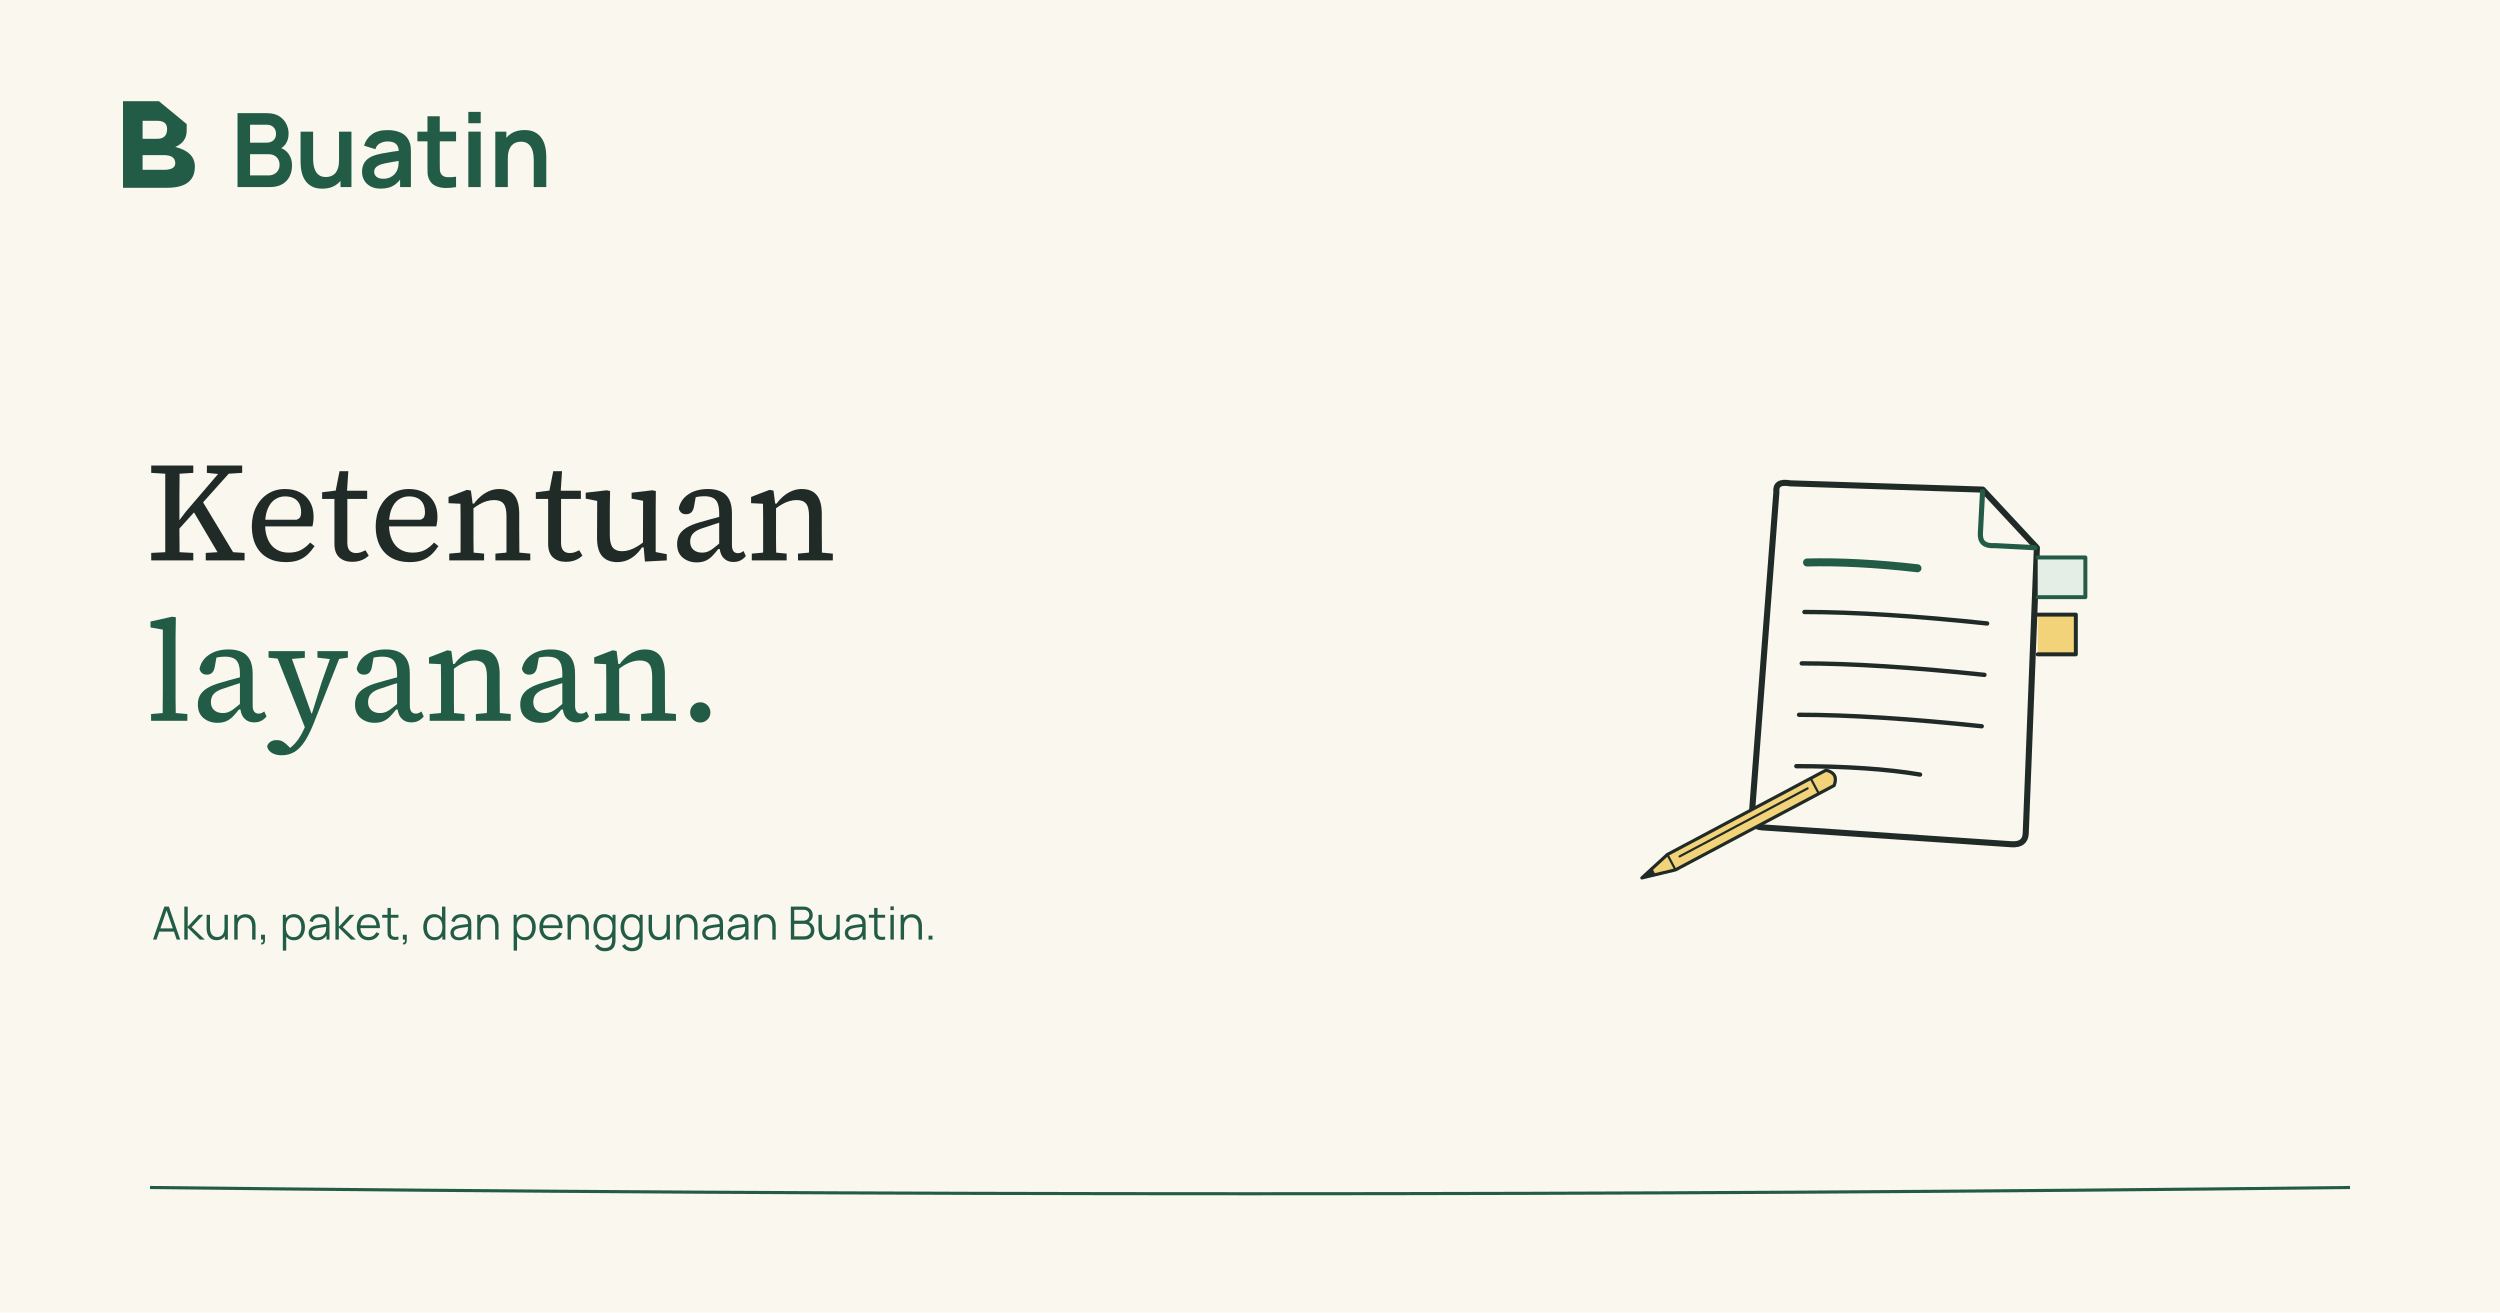
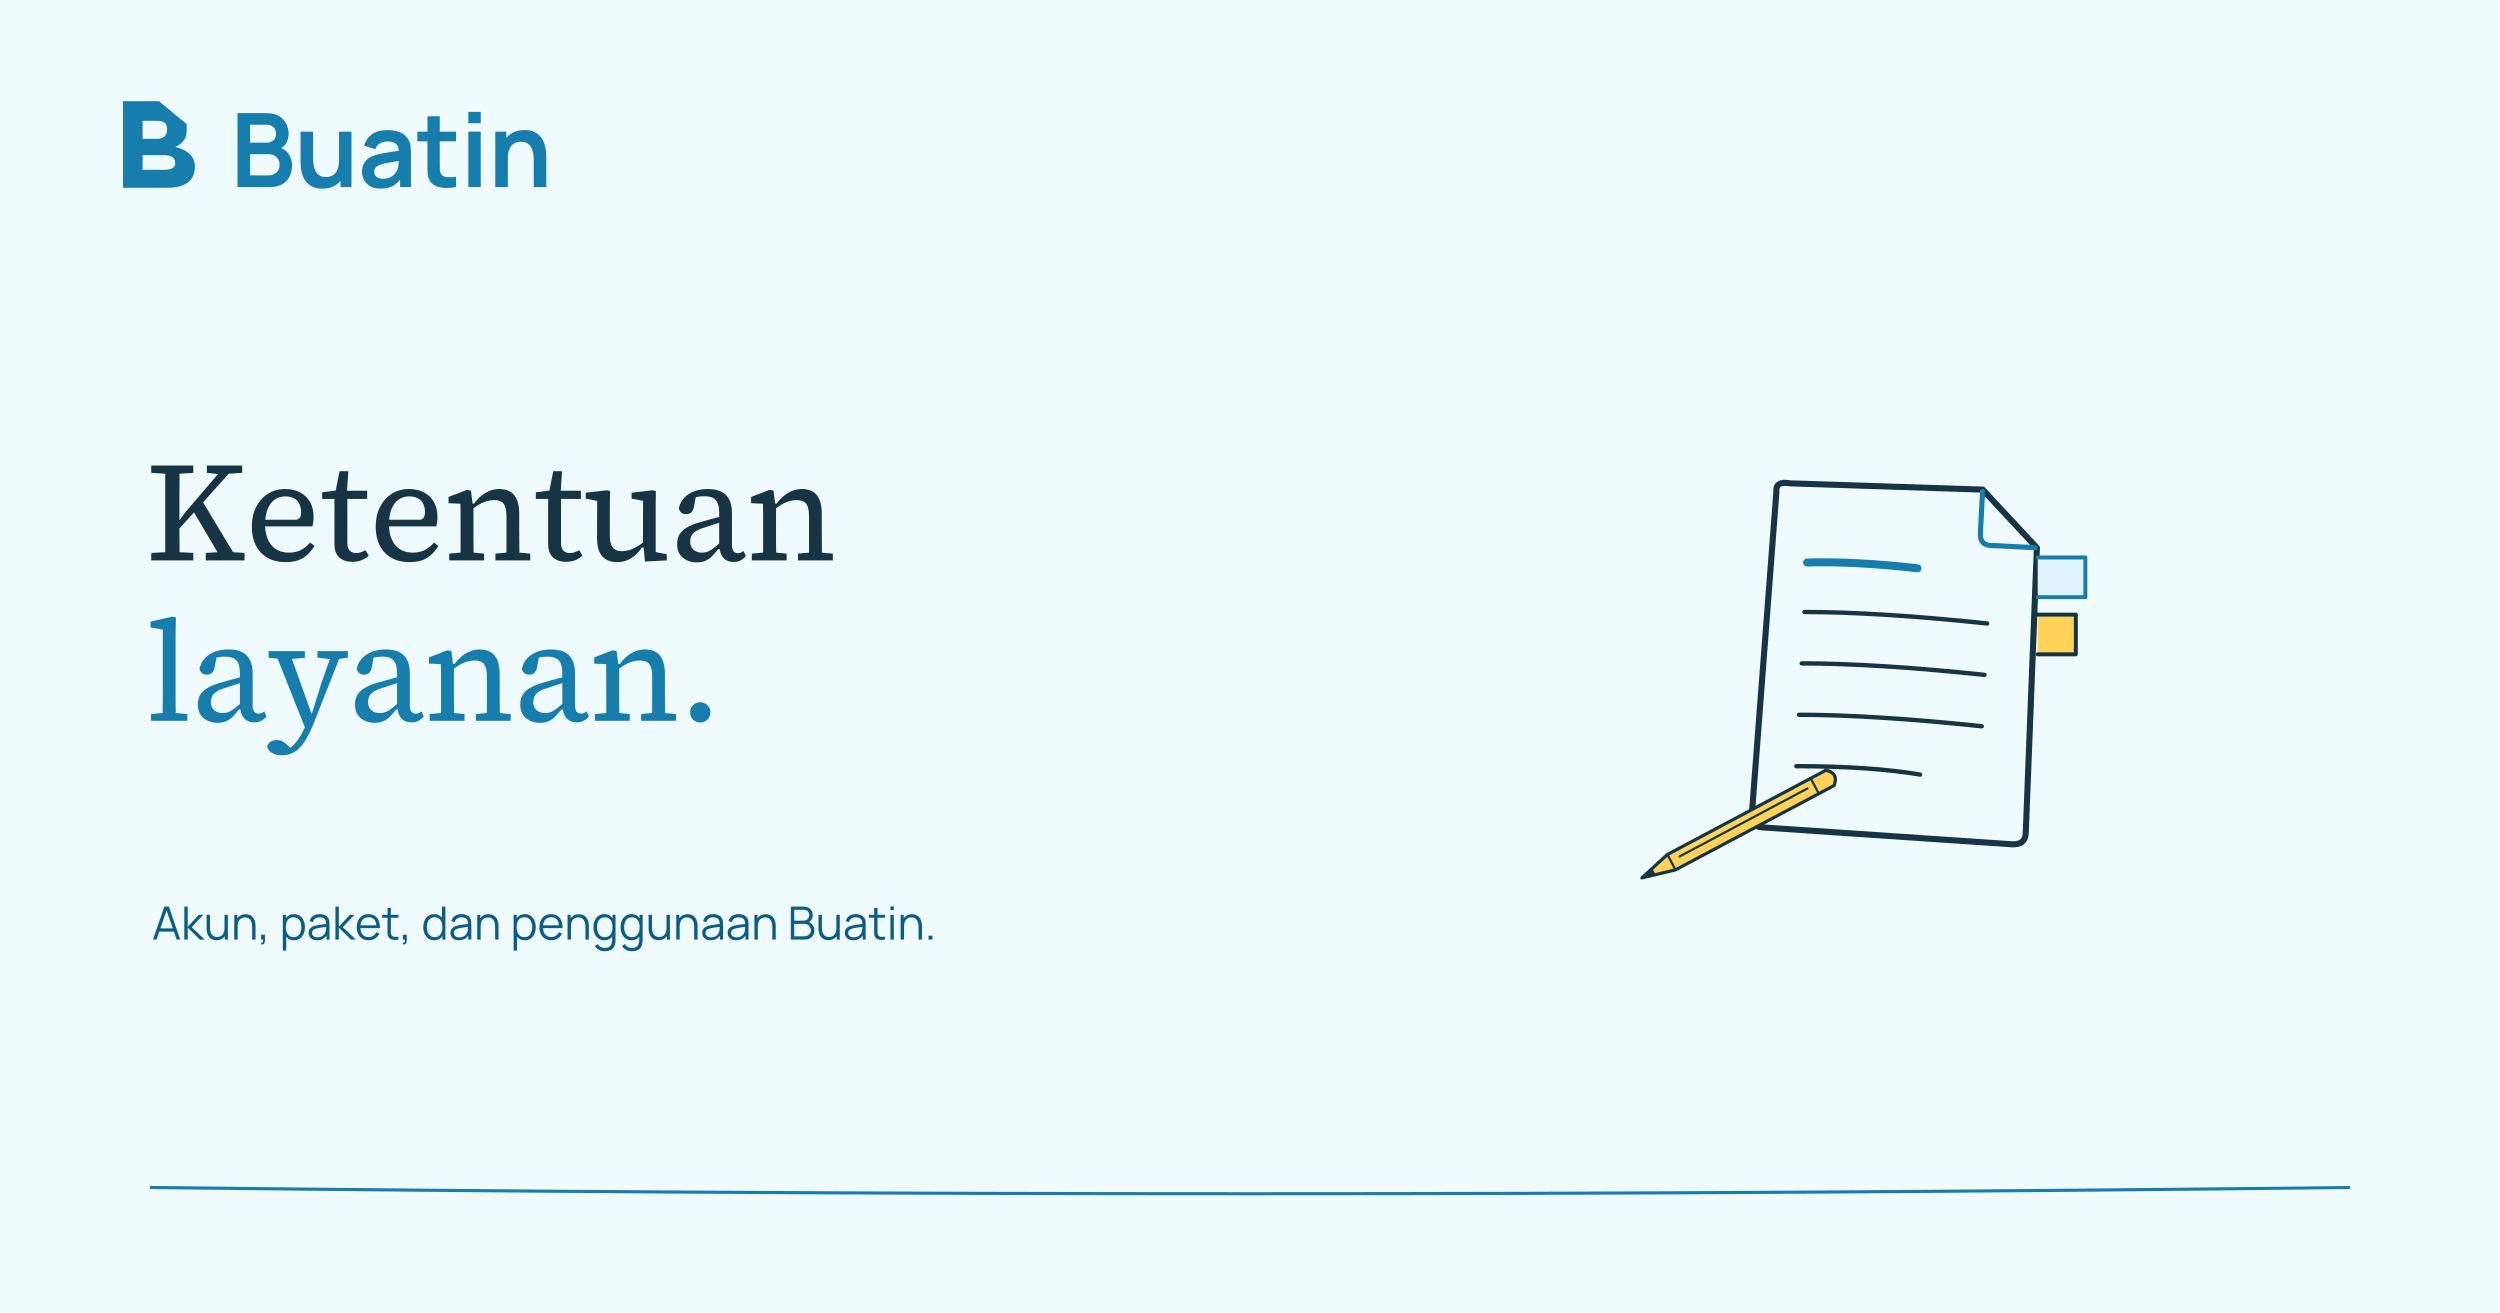
<svg xmlns="http://www.w3.org/2000/svg" width="1200" height="630" viewBox="0 0 1200 630" role="img" aria-labelledby="title">
-   <path fill="#faf7ef" d="M0 0H1200V630H0Z" />
+   <path fill="#f0fbff" d="M0 0H1200V630H0Z" />
  <g transform="translate(40 31) scale(0.56) rotate(0)">
    <g transform="translate(20 23) scale(1.4) rotate(0)">
-       <path d="M10 6H32L49 20V24Q49 31 42 34Q54 37 54 46Q54 59 37 59H10ZM22 18V29H31Q37 29 37 23Q37 18 31 18ZM22 39V48H35Q42 48 42 44Q42 39 35 39Z" fill="#235c46" fill-rule="evenodd" />
-     </g>
-     <g fill="#235c46">
+       <path d="M10 6H32L49 20V24Q49 31 42 34Q54 37 54 46Q54 59 37 59H10ZM22 18V29H31Q37 29 37 23Q37 18 31 18ZM22 39V48H35Q42 48 42 44Q42 39 35 39Z" fill="#167dad" fill-rule="evenodd" />
+     </g>
+     <g fill="#167dad">
      <g transform="translate(126 105) scale(0.044 -0.044)">
        <path d="M140 0L140 1440L711 1440Q857 1440 950.5 1381.5Q1044 1323 1089.5 1232Q1135 1141 1135 1044Q1135 925 1079 842Q1043 790 992 759Q1079 723 1132 651Q1202 553 1202 428Q1202 300 1153 204Q1104 108 1007.5 54Q911 0 769 0ZM384 227L739 227Q802 227 852 252.5Q902 278 930.5 324.5Q959 371 959 435Q959 493 934 539Q909 585 861 612.5Q813 640 746 640L384 640ZM384 865L708 865Q760 865 801 885Q842 905 866 944Q890 983 890 1040Q890 1115 842 1165Q794 1215 708 1215L384 1215Z" />
      </g>
      <g transform="translate(180.928 105) scale(0.044 -0.044)">
        <path d="M545 -31Q425 -31 347 9Q269 49 223 111Q177 173 155 243Q133 313 126.5 375.5Q120 438 120 477L120 1080L364 1080L364 560Q364 510 371 447.5Q378 385 403.5 327.5Q429 270 479.5 233Q530 196 616 196Q662 196 707 211Q752 226 788.5 262.5Q825 299 847 363Q869 427 869 525L869 1080L1111 1080L1111 0L898 0L898 120Q857 71 801 36Q697 -31 545 -31Z" />
      </g>
      <g transform="translate(235.372 105) scale(0.044 -0.044)">
        <path d="M442 -30Q325 -30 244 14.5Q163 59 121.5 133Q80 207 80 296Q80 374 106 436.5Q132 499 186 544.5Q240 590 326 619Q391 640 478.5 657Q566 674 669 689Q730 697 796 707Q789 792 747 836Q696 889 575 889Q502 889 434 855Q366 821 339 738L119 807Q159 944 271.5 1027Q384 1110 575 1110Q719 1110 828.5 1063Q938 1016 991 909Q1020 852 1026 792.5Q1032 733 1032 663L1032 0L821 0L821 145Q760 66 686 25Q588 -30 442 -30ZM490 162Q572 162 630 191Q688 220 722.5 262Q757 304 769 341Q788 387 791 447Q792 482 793 509Q730 499 680 491Q602 478 546 466.5Q490 455 447 441Q405 426 376 406Q347 386 331.5 360Q316 334 316 299Q316 259 336 228.5Q356 198 394.5 180Q433 162 490 162Z" />
      </g>
      <g transform="translate(285.46 105) scale(0.044 -0.044)">
        <path d="M773 0Q666 -20 563.5 -17.5Q461 -15 380 20.5Q299 56 257 133Q220 203 218 276Q216 349 216 441L216 891L20 891L20 1080L216 1080L216 1380L456 1380L456 1080L773 1080L773 891L456 891L456 455Q456 390 457.5 341Q459 292 478 261Q514 201 593 194Q672 187 773 202Z" />
      </g>
      <g transform="translate(322.964 105) scale(0.044 -0.044)">
        <path d="M160 1244L160 1465L401 1465L401 1244ZM160 0L160 1080L401 1080L401 0Z" />
      </g>
      <g transform="translate(347.048 105) scale(0.044 -0.044)">
        <path d="M887 0L887 520Q887 571 880 633Q873 695 847.5 752.5Q822 810 771.5 847Q721 884 635 884Q589 884 544 869Q499 854 462.5 817.5Q426 781 404 717.5Q382 654 382 555L382 0L138 0L138 1080L353 1080L353 960Q394 1009 450 1045Q554 1111 706 1111Q826 1111 904 1071Q982 1031 1028 969Q1074 907 1096 837Q1118 767 1124.5 704.5Q1131 642 1131 603L1131 0Z" />
      </g>
    </g>
  </g>
-   <g fill="#202b27">
+   <g fill="#173444">
    <g transform="translate(70 269) scale(0.068 -0.068)">
      <path d="M38 0L38 53L137 58Q137 81 137 104L137 567Q137 590 137 612L38 618L38 670L335 670L335 618L238 612Q238 590 238 568Q237 516 237 464L237 284L283 345L510 610L431 618L431 670L680 670L680 618L585 612L404 410L616 58L697 53L697 0L423 0L423 53L506 58L340 339L237 225L237 201Q237 154 238 103Q238 81 238 58L335 53L335 0Z" />
    </g>
    <g transform="translate(117.68 269) scale(0.068 -0.068)">
      <path d="M286 -12Q211 -12 157.5 18.5Q104 49 75.5 105.5Q47 162 47 239Q47 317 77 376.5Q107 436 160 470Q213 504 281 504Q342 504 387 480.5Q432 457 457.5 413Q483 369 483 308Q483 289 480.5 270.5Q478 252 475 240L141 240Q143 185 162 145Q182 101 219.5 78Q257 55 307 55Q360 55 395.5 74.5Q431 94 459 126L490 101Q468 68 441 42Q414 16 377 2Q340 -12 286 -12ZM142 287L362 287Q383 294 389 307Q395 320 395 337Q395 376 381.5 401.5Q368 427 342.5 439.5Q317 452 281 452Q243 452 211 431Q179 410 160 366Q146 333 142 287Z" />
    </g>
    <g transform="translate(153.324 269) scale(0.068 -0.068)">
      <path d="M231 -10Q175 -10 140.5 21Q106 52 106 117L106 434L19 434L19 481L115 493L142 630L204 630L195 492L337 492L337 434L197 434L197 126Q197 86 213.5 69Q230 52 259 52Q278 52 294 58Q310 64 325 72L348 34Q337 23 320 12.5Q303 2 280.5 -4Q258 -10 231 -10Z" />
    </g>
    <g transform="translate(177.136 269) scale(0.068 -0.068)">
      <path d="M286 -12Q211 -12 157.5 18.5Q104 49 75.5 105.5Q47 162 47 239Q47 317 77 376.5Q107 436 160 470Q213 504 281 504Q342 504 387 480.5Q432 457 457.5 413Q483 369 483 308Q483 289 480.5 270.5Q478 252 475 240L141 240Q143 185 162 145Q182 101 219.5 78Q257 55 307 55Q360 55 395.5 74.5Q431 94 459 126L490 101Q468 68 441 42Q414 16 377 2Q340 -12 286 -12ZM142 287L362 287Q383 294 389 307Q395 320 395 337Q395 376 381.5 401.5Q368 427 342.5 439.5Q317 452 281 452Q243 452 211 431Q179 410 160 366Q146 333 142 287Z" />
    </g>
    <g transform="translate(212.78 269) scale(0.068 -0.068)">
      <path d="M42 0L42 48L121 55Q121 61 122 67Q122 104 122 143L122 315Q122 337 121.5 357.5Q121 378 121 400L37 404L37 448L167 498L195 493L207 401L217 401Q238 430 265 453Q292 476 325 490Q358 504 394 504Q466 504 501 460.5Q536 417 536 328L536 215Q536 181 536.5 142.5Q537 104 537 67Q537 61 537 55L614 48L614 0L368 0L368 48L445 55Q445 61 446 67Q446 104 446 143L446 312Q446 375 425.5 400.5Q405 426 359 426Q333 426 307 418.5Q281 411 255 396Q234 384 213 368L213 143Q213 104 214 67Q214 61 214 55L288 48L288 0Z" />
    </g>
    <g transform="translate(255.904 269) scale(0.068 -0.068)">
      <path d="M231 -10Q175 -10 140.5 21Q106 52 106 117L106 434L19 434L19 481L115 493L142 630L204 630L195 492L337 492L337 434L197 434L197 126Q197 86 213.5 69Q230 52 259 52Q278 52 294 58Q310 64 325 72L348 34Q337 23 320 12.5Q303 2 280.5 -4Q258 -10 231 -10Z" />
    </g>
    <g transform="translate(279.716 269) scale(0.068 -0.068)">
      <path d="M244 -12Q174 -12 137 30Q100 72 101 162L102 420L21 436L21 478L168 495L193 490L191 369L191 178Q191 117 212 91Q233 65 277 65Q303 65 330.5 73.5Q358 82 385 99Q405 111 425 126L426 421L345 436L345 478L491 495L516 490L515 369L515 59L593 44L593 0L439 -8L430 92L418 92Q397 60 370 36.5Q343 13 311.5 0.5Q280 -12 244 -12Z" />
    </g>
    <g transform="translate(321.82 269) scale(0.068 -0.068)">
      <path d="M185 -14Q128 -14 87.5 19Q47 52 47 116Q47 153 62.5 181Q78 209 113.5 231Q149 253 210 270Q239 279 267.5 286.5Q296 294 325 302Q334 305 344 307L344 331Q344 377 333 404Q322 431 298.5 442Q275 453 239 453Q214 453 191 449Q185 448 178 446L167 384Q162 354 148 340Q134 326 111 326Q87 326 74.5 338.5Q62 351 59 368Q72 430 127 467Q182 504 265 504Q317 504 355 487Q393 470 413.5 432.5Q434 395 434 331L434 109Q434 78 445 64.5Q456 51 476 51Q489 51 498.5 55.5Q508 60 516 66L532 31Q517 12 495.5 0.5Q474 -11 444 -11Q401 -11 375 17Q353 40 348 80L337 80Q317 54 296.5 32.5Q276 11 249.5 -1.5Q223 -14 185 -14ZM344 266Q327 260 309 255Q273 243 237 231Q196 219 175 203.5Q154 188 146.5 170.5Q139 153 139 133Q139 96 162 75.5Q185 55 223 55Q248 55 268 64Q288 73 311 92Q326 103 344 119Z" />
    </g>
    <g transform="translate(358.008 269) scale(0.068 -0.068)">
      <path d="M42 0L42 48L121 55Q121 61 122 67Q122 104 122 143L122 315Q122 337 121.5 357.5Q121 378 121 400L37 404L37 448L167 498L195 493L207 401L217 401Q238 430 265 453Q292 476 325 490Q358 504 394 504Q466 504 501 460.5Q536 417 536 328L536 215Q536 181 536.5 142.5Q537 104 537 67Q537 61 537 55L614 48L614 0L368 0L368 48L445 55Q445 61 446 67Q446 104 446 143L446 312Q446 375 425.5 400.5Q405 426 359 426Q333 426 307 418.5Q281 411 255 396Q234 384 213 368L213 143Q213 104 214 67Q214 61 214 55L288 48L288 0Z" />
    </g>
  </g>
-   <g fill="#235c46">
+   <g fill="#167dad">
    <g transform="translate(70 346) scale(0.068 -0.068)">
      <path d="M37 0L37 48L119 55Q119 64 119 72Q119 108 119.5 144Q120 180 120 215L120 644L33 659L33 701L185 735L212 731L210 604L210 144Q210 108 211 72Q211 64 211 55L293 48L293 0Z" />
    </g>
    <g transform="translate(91.772 346) scale(0.068 -0.068)">
      <path d="M185 -14Q128 -14 87.5 19Q47 52 47 116Q47 153 62.5 181Q78 209 113.5 231Q149 253 210 270Q239 279 267.5 286.5Q296 294 325 302Q334 305 344 307L344 331Q344 377 333 404Q322 431 298.5 442Q275 453 239 453Q214 453 191 449Q185 448 178 446L167 384Q162 354 148 340Q134 326 111 326Q87 326 74.5 338.5Q62 351 59 368Q72 430 127 467Q182 504 265 504Q317 504 355 487Q393 470 413.5 432.5Q434 395 434 331L434 109Q434 78 445 64.5Q456 51 476 51Q489 51 498.5 55.5Q508 60 516 66L532 31Q517 12 495.5 0.5Q474 -11 444 -11Q401 -11 375 17Q353 40 348 80L337 80Q317 54 296.5 32.5Q276 11 249.5 -1.5Q223 -14 185 -14ZM344 266Q327 260 309 255Q273 243 237 231Q196 219 175 203.5Q154 188 146.5 170.5Q139 153 139 133Q139 96 162 75.5Q185 55 223 55Q248 55 268 64Q288 73 311 92Q326 103 344 119Z" />
    </g>
    <g transform="translate(127.96 346) scale(0.068 -0.068)">
      <path d="M108 -243Q77 -243 54.5 -234.5Q32 -226 19 -211Q6 -196 4 -180Q9 -160 27 -148Q45 -136 70 -136Q95 -136 113 -145.5Q131 -155 150 -175L166 -191Q186 -176 203 -157Q225 -132 243 -100Q257 -74 270 -45L78 439L14 446L14 492L270 492L270 445L179 437L316 53L320 51L388 270L447 436L359 446L359 492L574 492L574 446L512 437L338 -4Q306 -87 272.5 -140Q239 -193 199 -218Q159 -243 108 -243Z" />
    </g>
    <g transform="translate(167.208 346) scale(0.068 -0.068)">
      <path d="M185 -14Q128 -14 87.5 19Q47 52 47 116Q47 153 62.5 181Q78 209 113.5 231Q149 253 210 270Q239 279 267.5 286.5Q296 294 325 302Q334 305 344 307L344 331Q344 377 333 404Q322 431 298.5 442Q275 453 239 453Q214 453 191 449Q185 448 178 446L167 384Q162 354 148 340Q134 326 111 326Q87 326 74.5 338.5Q62 351 59 368Q72 430 127 467Q182 504 265 504Q317 504 355 487Q393 470 413.5 432.5Q434 395 434 331L434 109Q434 78 445 64.5Q456 51 476 51Q489 51 498.5 55.5Q508 60 516 66L532 31Q517 12 495.5 0.5Q474 -11 444 -11Q401 -11 375 17Q353 40 348 80L337 80Q317 54 296.5 32.5Q276 11 249.5 -1.5Q223 -14 185 -14ZM344 266Q327 260 309 255Q273 243 237 231Q196 219 175 203.5Q154 188 146.5 170.5Q139 153 139 133Q139 96 162 75.5Q185 55 223 55Q248 55 268 64Q288 73 311 92Q326 103 344 119Z" />
    </g>
    <g transform="translate(203.396 346) scale(0.068 -0.068)">
      <path d="M42 0L42 48L121 55Q121 61 122 67Q122 104 122 143L122 315Q122 337 121.5 357.5Q121 378 121 400L37 404L37 448L167 498L195 493L207 401L217 401Q238 430 265 453Q292 476 325 490Q358 504 394 504Q466 504 501 460.5Q536 417 536 328L536 215Q536 181 536.5 142.5Q537 104 537 67Q537 61 537 55L614 48L614 0L368 0L368 48L445 55Q445 61 446 67Q446 104 446 143L446 312Q446 375 425.5 400.5Q405 426 359 426Q333 426 307 418.5Q281 411 255 396Q234 384 213 368L213 143Q213 104 214 67Q214 61 214 55L288 48L288 0Z" />
    </g>
    <g transform="translate(246.52 346) scale(0.068 -0.068)">
      <path d="M185 -14Q128 -14 87.5 19Q47 52 47 116Q47 153 62.5 181Q78 209 113.5 231Q149 253 210 270Q239 279 267.5 286.5Q296 294 325 302Q334 305 344 307L344 331Q344 377 333 404Q322 431 298.5 442Q275 453 239 453Q214 453 191 449Q185 448 178 446L167 384Q162 354 148 340Q134 326 111 326Q87 326 74.5 338.5Q62 351 59 368Q72 430 127 467Q182 504 265 504Q317 504 355 487Q393 470 413.5 432.5Q434 395 434 331L434 109Q434 78 445 64.5Q456 51 476 51Q489 51 498.5 55.5Q508 60 516 66L532 31Q517 12 495.5 0.5Q474 -11 444 -11Q401 -11 375 17Q353 40 348 80L337 80Q317 54 296.5 32.5Q276 11 249.5 -1.5Q223 -14 185 -14ZM344 266Q327 260 309 255Q273 243 237 231Q196 219 175 203.5Q154 188 146.5 170.5Q139 153 139 133Q139 96 162 75.5Q185 55 223 55Q248 55 268 64Q288 73 311 92Q326 103 344 119Z" />
    </g>
    <g transform="translate(282.708 346) scale(0.068 -0.068)">
      <path d="M42 0L42 48L121 55Q121 61 122 67Q122 104 122 143L122 315Q122 337 121.5 357.5Q121 378 121 400L37 404L37 448L167 498L195 493L207 401L217 401Q238 430 265 453Q292 476 325 490Q358 504 394 504Q466 504 501 460.5Q536 417 536 328L536 215Q536 181 536.5 142.5Q537 104 537 67Q537 61 537 55L614 48L614 0L368 0L368 48L445 55Q445 61 446 67Q446 104 446 143L446 312Q446 375 425.5 400.5Q405 426 359 426Q333 426 307 418.5Q281 411 255 396Q234 384 213 368L213 143Q213 104 214 67Q214 61 214 55L288 48L288 0Z" />
    </g>
    <g transform="translate(325.832 346) scale(0.068 -0.068)">
      <path d="M151 -12Q121 -12 100.5 9Q80 30 80 59Q80 89 100.5 110Q121 131 151 131Q181 131 202 110Q223 89 223 59Q223 30 202 9Q181 -12 151 -12Z" />
    </g>
  </g>
-   <g fill="#235c46">
+   <g fill="#0d5c83">
    <g transform="translate(73 451) scale(0.011 -0.011)">
      <path d="M40 0L536 1440L731 1440L1227 0L1074 0L953 349L313 349L193 0ZM905 487L632 1274L361 487Z" />
    </g>
    <g transform="translate(86.937 451) scale(0.011 -0.011)">
      <path d="M139 0L140 1440L288 1440L288 560L770 1080L966 1080L460 540L1032 0L818 0L288 520L288 0Z" />
    </g>
    <g transform="translate(97.849 451) scale(0.011 -0.011)">
      <path d="M553 -27Q456 -27 383.5 3Q311 33 260.5 84Q210 135 179 200.5Q148 266 134 339.5Q120 413 120 486L120 1080L268 1080L268 529Q268 440 285 364Q302 288 339.5 231.5Q377 175 436.5 144Q496 113 581 113Q659 113 718.5 140Q778 167 818.5 217.5Q859 268 880 340.5Q901 413 901 504L901 1080L1048 1080L1048 0L916 0L916 150Q864 75 787 31Q685 -27 553 -27Z" />
    </g>
    <g transform="translate(110.917 451) scale(0.011 -0.011)">
      <path d="M920 0L920 551Q920 641 903 716.5Q886 792 848.5 848.5Q811 905 751.5 936Q692 967 607 967Q529 967 469.5 940Q410 913 369.5 862.5Q329 812 308 740Q287 668 287 576L287 0L139 0L139 1080L272 1080L272 930Q324 1005 401 1049Q503 1107 635 1107Q732 1107 804.5 1077Q877 1047 927.5 996Q978 945 1009 879.5Q1040 814 1054 740.5Q1068 667 1068 594L1068 0Z" />
    </g>
    <g transform="translate(123.985 451) scale(0.011 -0.011)">
      <path d="M120 -209L129 -136Q169 -139 187 -120Q205 -101 209 -69Q213 -37 211 0L120 0L120 211L291 211L291 -40Q291 -132 244.5 -178Q198 -224 120 -209Z" />
    </g>
    <g transform="translate(129.826 451) scale(0.011 -0.011)" />
    <g transform="translate(134.226 451) scale(0.011 -0.011)">
      <path d="M625 -30Q476 -30 373 46Q324 81 287 129L287 -480L139 -480L139 1080L271 1080L271 931Q314 993 375 1036Q479 1110 631 1110Q779 1110 885 1035Q991 960 1047.5 831Q1104 702 1104 541Q1104 379 1047 250Q990 121 883 45.5Q776 -30 625 -30ZM610 107Q723 107 798 164Q873 221 910.5 319.5Q948 418 948 541Q948 663 911 761Q874 859 798.5 916Q723 973 607 973Q494 973 419.5 918Q345 863 308 765.5Q271 668 271 541Q271 416 308 317.5Q345 219 420 163Q495 107 610 107Z" />
    </g>
    <g transform="translate(147.25 451) scale(0.011 -0.011)">
      <path d="M449 -30Q327 -30 244.5 14Q162 58 121 131Q80 204 80 290Q80 378 115.5 440.5Q151 503 212.5 543Q274 583 355 604Q437 624 536.5 639.5Q636 655 732 667Q794 674 847 681Q845 823 785 894Q720 971 559 971Q448 971 371.5 921Q295 871 264 763L121 805Q158 950 270 1030Q382 1110 561 1110Q709 1110 812.5 1054.5Q916 999 959 894Q979 847 985 789Q991 731 991 671L991 0L860 0L860 178Q809 94 727 43Q611 -30 449 -30ZM466 97Q569 97 646 134Q723 171 770 235.5Q817 300 831 381Q843 433 844 496Q845 529 845 553Q794 546 739 540Q651 530 566.5 517Q482 504 414 486Q368 473 325 449.5Q282 426 254.5 387Q227 348 227 290Q227 243 250.5 199Q274 155 326.5 126Q379 97 466 97Z" />
    </g>
    <g transform="translate(159.471 451) scale(0.011 -0.011)">
      <path d="M139 0L140 1440L288 1440L288 560L770 1080L966 1080L460 540L1032 0L818 0L288 520L288 0Z" />
    </g>
    <g transform="translate(170.383 451) scale(0.011 -0.011)">
      <path d="M597 -30Q439 -30 323.5 40Q208 110 144 237Q80 364 80 535Q80 712 143 841Q206 970 320.5 1040Q435 1110 591 1110Q751 1110 864 1036.5Q977 963 1035 826Q1093 689 1088 499L237 499Q246 324 329 224Q421 111 591 111Q707 111 793.5 164.5Q880 218 930 319L1067 266Q1003 125 878.5 47.5Q754 -30 597 -30ZM934 622Q919 780 848 868Q761 975 595 975Q421 975 329 862Q255 772 240 622Z" />
    </g>
    <g transform="translate(183.242 451) scale(0.011 -0.011)">
      <path d="M728 0Q637 -19 548.5 -15Q460 -11 390.5 23Q321 57 285 129Q256 189 253.5 250.5Q251 312 251 391L251 954L20 954L20 1080L251 1080L251 1380L397 1380L397 1080L728 1080L728 954L397 954L397 397Q397 329 398.5 283.5Q400 238 419 203Q455 136 533.5 123Q612 110 728 129Z" />
    </g>
    <g transform="translate(192.053 451) scale(0.011 -0.011)">
      <path d="M120 -209L129 -136Q169 -139 187 -120Q205 -101 209 -69Q213 -37 211 0L120 0L120 211L291 211L291 -40Q291 -132 244.5 -178Q198 -224 120 -209Z" />
    </g>
    <g transform="translate(197.894 451) scale(0.011 -0.011)" />
    <g transform="translate(202.294 451) scale(0.011 -0.011)">
      <path d="M559 -30Q408 -30 301 45.5Q194 121 137 250Q80 379 80 541Q80 702 136.5 831Q193 960 299 1035Q405 1110 553 1110Q705 1110 809 1036Q859 1001 897 953L897 1440L1045 1440L1045 0L913 0L913 150Q870 89 811 46Q708 -30 559 -30ZM574 107Q689 107 764 163Q839 219 876 317.5Q913 416 913 541Q913 668 876 765.5Q839 863 764.5 918Q690 973 577 973Q461 973 385 916Q309 859 272.5 761Q236 663 236 541Q236 418 273.5 319.5Q311 221 386 164Q461 107 574 107Z" />
    </g>
    <g transform="translate(215.329 451) scale(0.011 -0.011)">
      <path d="M449 -30Q327 -30 244.5 14Q162 58 121 131Q80 204 80 290Q80 378 115.5 440.5Q151 503 212.5 543Q274 583 355 604Q437 624 536.5 639.5Q636 655 732 667Q794 674 847 681Q845 823 785 894Q720 971 559 971Q448 971 371.5 921Q295 871 264 763L121 805Q158 950 270 1030Q382 1110 561 1110Q709 1110 812.5 1054.5Q916 999 959 894Q979 847 985 789Q991 731 991 671L991 0L860 0L860 178Q809 94 727 43Q611 -30 449 -30ZM466 97Q569 97 646 134Q723 171 770 235.5Q817 300 831 381Q843 433 844 496Q845 529 845 553Q794 546 739 540Q651 530 566.5 517Q482 504 414 486Q368 473 325 449.5Q282 426 254.5 387Q227 348 227 290Q227 243 250.5 199Q274 155 326.5 126Q379 97 466 97Z" />
    </g>
    <g transform="translate(227.55 451) scale(0.011 -0.011)">
      <path d="M920 0L920 551Q920 641 903 716.5Q886 792 848.5 848.5Q811 905 751.5 936Q692 967 607 967Q529 967 469.5 940Q410 913 369.5 862.5Q329 812 308 740Q287 668 287 576L287 0L139 0L139 1080L272 1080L272 930Q324 1005 401 1049Q503 1107 635 1107Q732 1107 804.5 1077Q877 1047 927.5 996Q978 945 1009 879.5Q1040 814 1054 740.5Q1068 667 1068 594L1068 0Z" />
    </g>
    <g transform="translate(240.618 451) scale(0.011 -0.011)" />
    <g transform="translate(245.018 451) scale(0.011 -0.011)">
      <path d="M625 -30Q476 -30 373 46Q324 81 287 129L287 -480L139 -480L139 1080L271 1080L271 931Q314 993 375 1036Q479 1110 631 1110Q779 1110 885 1035Q991 960 1047.5 831Q1104 702 1104 541Q1104 379 1047 250Q990 121 883 45.5Q776 -30 625 -30ZM610 107Q723 107 798 164Q873 221 910.5 319.5Q948 418 948 541Q948 663 911 761Q874 859 798.5 916Q723 973 607 973Q494 973 419.5 918Q345 863 308 765.5Q271 668 271 541Q271 416 308 317.5Q345 219 420 163Q495 107 610 107Z" />
    </g>
    <g transform="translate(258.042 451) scale(0.011 -0.011)">
      <path d="M597 -30Q439 -30 323.5 40Q208 110 144 237Q80 364 80 535Q80 712 143 841Q206 970 320.5 1040Q435 1110 591 1110Q751 1110 864 1036.5Q977 963 1035 826Q1093 689 1088 499L237 499Q246 324 329 224Q421 111 591 111Q707 111 793.5 164.5Q880 218 930 319L1067 266Q1003 125 878.5 47.5Q754 -30 597 -30ZM934 622Q919 780 848 868Q761 975 595 975Q421 975 329 862Q255 772 240 622Z" />
    </g>
    <g transform="translate(270.901 451) scale(0.011 -0.011)">
      <path d="M920 0L920 551Q920 641 903 716.5Q886 792 848.5 848.5Q811 905 751.5 936Q692 967 607 967Q529 967 469.5 940Q410 913 369.5 862.5Q329 812 308 740Q287 668 287 576L287 0L139 0L139 1080L272 1080L272 930Q324 1005 401 1049Q503 1107 635 1107Q732 1107 804.5 1077Q877 1047 927.5 996Q978 945 1009 879.5Q1040 814 1054 740.5Q1068 667 1068 594L1068 0Z" />
    </g>
    <g transform="translate(283.969 451) scale(0.011 -0.011)">
      <path d="M569 -510Q486 -510 405.5 -485.5Q325 -461 257 -408.5Q189 -356 143 -272L276 -198Q321 -288 402.5 -327.5Q484 -367 569 -367Q686 -367 758.5 -323.5Q831 -280 864 -195Q897 -110 896 17L896 127Q859 81 811 46Q708 -30 559 -30Q408 -30 301 45.5Q194 121 137 250Q80 379 80 541Q80 702 136.5 831Q193 960 299 1035Q405 1110 553 1110Q705 1110 809 1036Q870 993 913 931L913 1080L1044 1080L1044 15Q1044 -31 1041.5 -73.5Q1039 -116 1032 -157Q1013 -278 953.5 -356Q894 -434 797.5 -472Q701 -510 569 -510ZM574 107Q689 107 764 163Q839 219 876 317.5Q913 416 913 541Q913 668 876 765.5Q839 863 764.5 918Q690 973 577 973Q461 973 385 916Q309 859 272.5 761Q236 663 236 541Q236 418 273.5 319.5Q311 221 386 164Q461 107 574 107Z" />
    </g>
    <g transform="translate(296.993 451) scale(0.011 -0.011)">
      <path d="M569 -510Q486 -510 405.5 -485.5Q325 -461 257 -408.5Q189 -356 143 -272L276 -198Q321 -288 402.5 -327.5Q484 -367 569 -367Q686 -367 758.5 -323.5Q831 -280 864 -195Q897 -110 896 17L896 127Q859 81 811 46Q708 -30 559 -30Q408 -30 301 45.5Q194 121 137 250Q80 379 80 541Q80 702 136.5 831Q193 960 299 1035Q405 1110 553 1110Q705 1110 809 1036Q870 993 913 931L913 1080L1044 1080L1044 15Q1044 -31 1041.5 -73.5Q1039 -116 1032 -157Q1013 -278 953.5 -356Q894 -434 797.5 -472Q701 -510 569 -510ZM574 107Q689 107 764 163Q839 219 876 317.5Q913 416 913 541Q913 668 876 765.5Q839 863 764.5 918Q690 973 577 973Q461 973 385 916Q309 859 272.5 761Q236 663 236 541Q236 418 273.5 319.5Q311 221 386 164Q461 107 574 107Z" />
    </g>
    <g transform="translate(310.017 451) scale(0.011 -0.011)">
      <path d="M553 -27Q456 -27 383.5 3Q311 33 260.5 84Q210 135 179 200.5Q148 266 134 339.5Q120 413 120 486L120 1080L268 1080L268 529Q268 440 285 364Q302 288 339.5 231.5Q377 175 436.5 144Q496 113 581 113Q659 113 718.5 140Q778 167 818.5 217.5Q859 268 880 340.5Q901 413 901 504L901 1080L1048 1080L1048 0L916 0L916 150Q864 75 787 31Q685 -27 553 -27Z" />
    </g>
    <g transform="translate(323.085 451) scale(0.011 -0.011)">
      <path d="M920 0L920 551Q920 641 903 716.5Q886 792 848.5 848.5Q811 905 751.5 936Q692 967 607 967Q529 967 469.5 940Q410 913 369.5 862.5Q329 812 308 740Q287 668 287 576L287 0L139 0L139 1080L272 1080L272 930Q324 1005 401 1049Q503 1107 635 1107Q732 1107 804.5 1077Q877 1047 927.5 996Q978 945 1009 879.5Q1040 814 1054 740.5Q1068 667 1068 594L1068 0Z" />
    </g>
    <g transform="translate(336.153 451) scale(0.011 -0.011)">
      <path d="M449 -30Q327 -30 244.5 14Q162 58 121 131Q80 204 80 290Q80 378 115.5 440.5Q151 503 212.5 543Q274 583 355 604Q437 624 536.5 639.5Q636 655 732 667Q794 674 847 681Q845 823 785 894Q720 971 559 971Q448 971 371.5 921Q295 871 264 763L121 805Q158 950 270 1030Q382 1110 561 1110Q709 1110 812.5 1054.5Q916 999 959 894Q979 847 985 789Q991 731 991 671L991 0L860 0L860 178Q809 94 727 43Q611 -30 449 -30ZM466 97Q569 97 646 134Q723 171 770 235.5Q817 300 831 381Q843 433 844 496Q845 529 845 553Q794 546 739 540Q651 530 566.5 517Q482 504 414 486Q368 473 325 449.5Q282 426 254.5 387Q227 348 227 290Q227 243 250.5 199Q274 155 326.5 126Q379 97 466 97Z" />
    </g>
    <g transform="translate(348.374 451) scale(0.011 -0.011)">
      <path d="M449 -30Q327 -30 244.5 14Q162 58 121 131Q80 204 80 290Q80 378 115.5 440.5Q151 503 212.5 543Q274 583 355 604Q437 624 536.5 639.5Q636 655 732 667Q794 674 847 681Q845 823 785 894Q720 971 559 971Q448 971 371.5 921Q295 871 264 763L121 805Q158 950 270 1030Q382 1110 561 1110Q709 1110 812.5 1054.5Q916 999 959 894Q979 847 985 789Q991 731 991 671L991 0L860 0L860 178Q809 94 727 43Q611 -30 449 -30ZM466 97Q569 97 646 134Q723 171 770 235.5Q817 300 831 381Q843 433 844 496Q845 529 845 553Q794 546 739 540Q651 530 566.5 517Q482 504 414 486Q368 473 325 449.5Q282 426 254.5 387Q227 348 227 290Q227 243 250.5 199Q274 155 326.5 126Q379 97 466 97Z" />
    </g>
    <g transform="translate(360.595 451) scale(0.011 -0.011)">
      <path d="M920 0L920 551Q920 641 903 716.5Q886 792 848.5 848.5Q811 905 751.5 936Q692 967 607 967Q529 967 469.5 940Q410 913 369.5 862.5Q329 812 308 740Q287 668 287 576L287 0L139 0L139 1080L272 1080L272 930Q324 1005 401 1049Q503 1107 635 1107Q732 1107 804.5 1077Q877 1047 927.5 996Q978 945 1009 879.5Q1040 814 1054 740.5Q1068 667 1068 594L1068 0Z" />
    </g>
    <g transform="translate(373.663 451) scale(0.011 -0.011)" />
    <g transform="translate(378.063 451) scale(0.011 -0.011)">
      <path d="M140 0L140 1440L696 1440Q817 1440 907 1390Q997 1340 1047 1255.5Q1097 1171 1097 1069Q1097 953 1035 863Q992 800 929 764Q1026 723 1087 646Q1167 546 1167 404Q1167 279 1114 188.5Q1061 98 965 49Q869 0 742 0ZM288 141L706 141Q794 141 864 172.5Q934 204 974.5 262Q1015 320 1015 402Q1015 482 978 546Q941 610 877.5 648.5Q814 687 733 687L288 687ZM288 826L695 826Q764 826 821 857.5Q878 889 911.5 944Q945 999 945 1071Q945 1173 874.5 1237Q804 1301 695 1301L288 1301Z" />
    </g>
    <g transform="translate(391.549 451) scale(0.011 -0.011)">
      <path d="M553 -27Q456 -27 383.5 3Q311 33 260.5 84Q210 135 179 200.5Q148 266 134 339.5Q120 413 120 486L120 1080L268 1080L268 529Q268 440 285 364Q302 288 339.5 231.5Q377 175 436.5 144Q496 113 581 113Q659 113 718.5 140Q778 167 818.5 217.5Q859 268 880 340.5Q901 413 901 504L901 1080L1048 1080L1048 0L916 0L916 150Q864 75 787 31Q685 -27 553 -27Z" />
    </g>
    <g transform="translate(404.617 451) scale(0.011 -0.011)">
      <path d="M449 -30Q327 -30 244.5 14Q162 58 121 131Q80 204 80 290Q80 378 115.5 440.5Q151 503 212.5 543Q274 583 355 604Q437 624 536.5 639.5Q636 655 732 667Q794 674 847 681Q845 823 785 894Q720 971 559 971Q448 971 371.5 921Q295 871 264 763L121 805Q158 950 270 1030Q382 1110 561 1110Q709 1110 812.5 1054.5Q916 999 959 894Q979 847 985 789Q991 731 991 671L991 0L860 0L860 178Q809 94 727 43Q611 -30 449 -30ZM466 97Q569 97 646 134Q723 171 770 235.5Q817 300 831 381Q843 433 844 496Q845 529 845 553Q794 546 739 540Q651 530 566.5 517Q482 504 414 486Q368 473 325 449.5Q282 426 254.5 387Q227 348 227 290Q227 243 250.5 199Q274 155 326.5 126Q379 97 466 97Z" />
    </g>
    <g transform="translate(416.838 451) scale(0.011 -0.011)">
      <path d="M728 0Q637 -19 548.5 -15Q460 -11 390.5 23Q321 57 285 129Q256 189 253.5 250.5Q251 312 251 391L251 954L20 954L20 1080L251 1080L251 1380L397 1380L397 1080L728 1080L728 954L397 954L397 397Q397 329 398.5 283.5Q400 238 419 203Q455 136 533.5 123Q612 110 728 129Z" />
    </g>
    <g transform="translate(425.649 451) scale(0.011 -0.011)">
      <path d="M160 1285L160 1450L307 1450L307 1285ZM160 0L160 1080L307 1080L307 0Z" />
    </g>
    <g transform="translate(430.786 451) scale(0.011 -0.011)">
      <path d="M920 0L920 551Q920 641 903 716.5Q886 792 848.5 848.5Q811 905 751.5 936Q692 967 607 967Q529 967 469.5 940Q410 913 369.5 862.5Q329 812 308 740Q287 668 287 576L287 0L139 0L139 1080L272 1080L272 930Q324 1005 401 1049Q503 1107 635 1107Q732 1107 804.5 1077Q877 1047 927.5 996Q978 945 1009 879.5Q1040 814 1054 740.5Q1068 667 1068 594L1068 0Z" />
    </g>
    <g transform="translate(443.854 451) scale(0.011 -0.011)">
      <path d="M168 0L168 171L339 171L339 0Z" />
    </g>
  </g>
  <svg x="667" y="136" width="488" height="376" viewBox="0 0 640 480">
    <g transform="translate(238 115) scale(1.2) rotate(3)">
-       <path d="M5 8Q4 2 12 3L113 1L143 30L145 180Q145 186 138 186L7 184Q0 184 1 177Z" fill="#faf7ef" stroke="#202b27" stroke-width="3.2" stroke-linecap="round" stroke-linejoin="round" />
-       <path d="M113 2L113 24Q113 31 121 30L142 30" fill="none" stroke="#235c46" stroke-width="2.7" stroke-linecap="round" stroke-linejoin="round" />
-       <path d="M23 44Q48 42 81 44" fill="none" stroke="#235c46" stroke-width="4.2" stroke-linecap="round" stroke-linejoin="round" />
-       <path d="M23 70Q62 68 119 71" fill="none" stroke="#202b27" stroke-width="2.3" stroke-linecap="round" stroke-linejoin="round" />
-       <path d="M23 97Q62 95 119 98" fill="none" stroke="#202b27" stroke-width="2.3" stroke-linecap="round" stroke-linejoin="round" />
-       <path d="M23 124Q62 122 119 125" fill="none" stroke="#202b27" stroke-width="2.3" stroke-linecap="round" stroke-linejoin="round" />
-       <path d="M23 151Q62 149 88 152" fill="none" stroke="#202b27" stroke-width="2.3" stroke-linecap="round" stroke-linejoin="round" />
+       <path d="M5 8Q4 2 12 3L113 1L143 30L145 180Q145 186 138 186L7 184Q0 184 1 177Z" fill="#f0fbff" stroke="#173444" stroke-width="3.2" stroke-linecap="round" stroke-linejoin="round" />
+       <path d="M113 2L113 24Q113 31 121 30L142 30" fill="none" stroke="#167dad" stroke-width="2.7" stroke-linecap="round" stroke-linejoin="round" />
+       <path d="M23 44Q48 42 81 44" fill="none" stroke="#167dad" stroke-width="4.2" stroke-linecap="round" stroke-linejoin="round" />
+       <path d="M23 70Q62 68 119 71" fill="none" stroke="#173444" stroke-width="2.3" stroke-linecap="round" stroke-linejoin="round" />
+       <path d="M23 97Q62 95 119 98" fill="none" stroke="#173444" stroke-width="2.3" stroke-linecap="round" stroke-linejoin="round" />
+       <path d="M23 124Q62 122 119 125" fill="none" stroke="#173444" stroke-width="2.3" stroke-linecap="round" stroke-linejoin="round" />
+       <path d="M23 151Q62 149 88 152" fill="none" stroke="#173444" stroke-width="2.3" stroke-linecap="round" stroke-linejoin="round" />
    </g>
    <g transform="translate(408 166) scale(1) rotate(0)">
-       <path d="M0 0L30 0L30 25L0 25" fill="#e4eee7" stroke="#235c46" stroke-width="2.5" stroke-linecap="round" stroke-linejoin="round" />
-       <path d="M0 36L24 36L24 61L0 61" fill="#f3d37a" stroke="#202b27" stroke-width="2.5" stroke-linecap="round" stroke-linejoin="round" />
+       <path d="M0 0L30 0L30 25L0 25" fill="#dff2fa" stroke="#167dad" stroke-width="2.5" stroke-linecap="round" stroke-linejoin="round" />
+       <path d="M0 36L24 36L24 61L0 61" fill="#ffd35a" stroke="#173444" stroke-width="2.5" stroke-linecap="round" stroke-linejoin="round" />
    </g>
    <g transform="translate(169 342) scale(0.78) rotate(-28)">
-       <path d="M0 16L145 16Q153 23 145 30L0 30L-27 23Z" fill="#f3d37a" stroke="#202b27" stroke-width="2.6" stroke-linecap="round" stroke-linejoin="round" />
-       <path d="M0 16L0 30M131 17L131 29M8 22L125 22" fill="none" stroke="#202b27" stroke-width="1.8" stroke-linecap="round" stroke-linejoin="round" />
-       <path d="M-27 23L-16 19L-16 27Z" fill="#202b27" />
+       <path d="M0 16L145 16Q153 23 145 30L0 30L-27 23Z" fill="#ffd35a" stroke="#173444" stroke-width="2.6" stroke-linecap="round" stroke-linejoin="round" />
+       <path d="M0 16L0 30M131 17L131 29M8 22L125 22" fill="none" stroke="#173444" stroke-width="1.8" stroke-linecap="round" stroke-linejoin="round" />
+       <path d="M-27 23L-16 19L-16 27Z" fill="#173444" />
    </g>
  </svg>
-   <path d="M72 570Q600 576 1128 570" fill="none" stroke="#235c46" stroke-width="1.5" />
+   <path d="M72 570Q600 576 1128 570" fill="none" stroke="#167dad" stroke-width="1.5" />
</svg>
